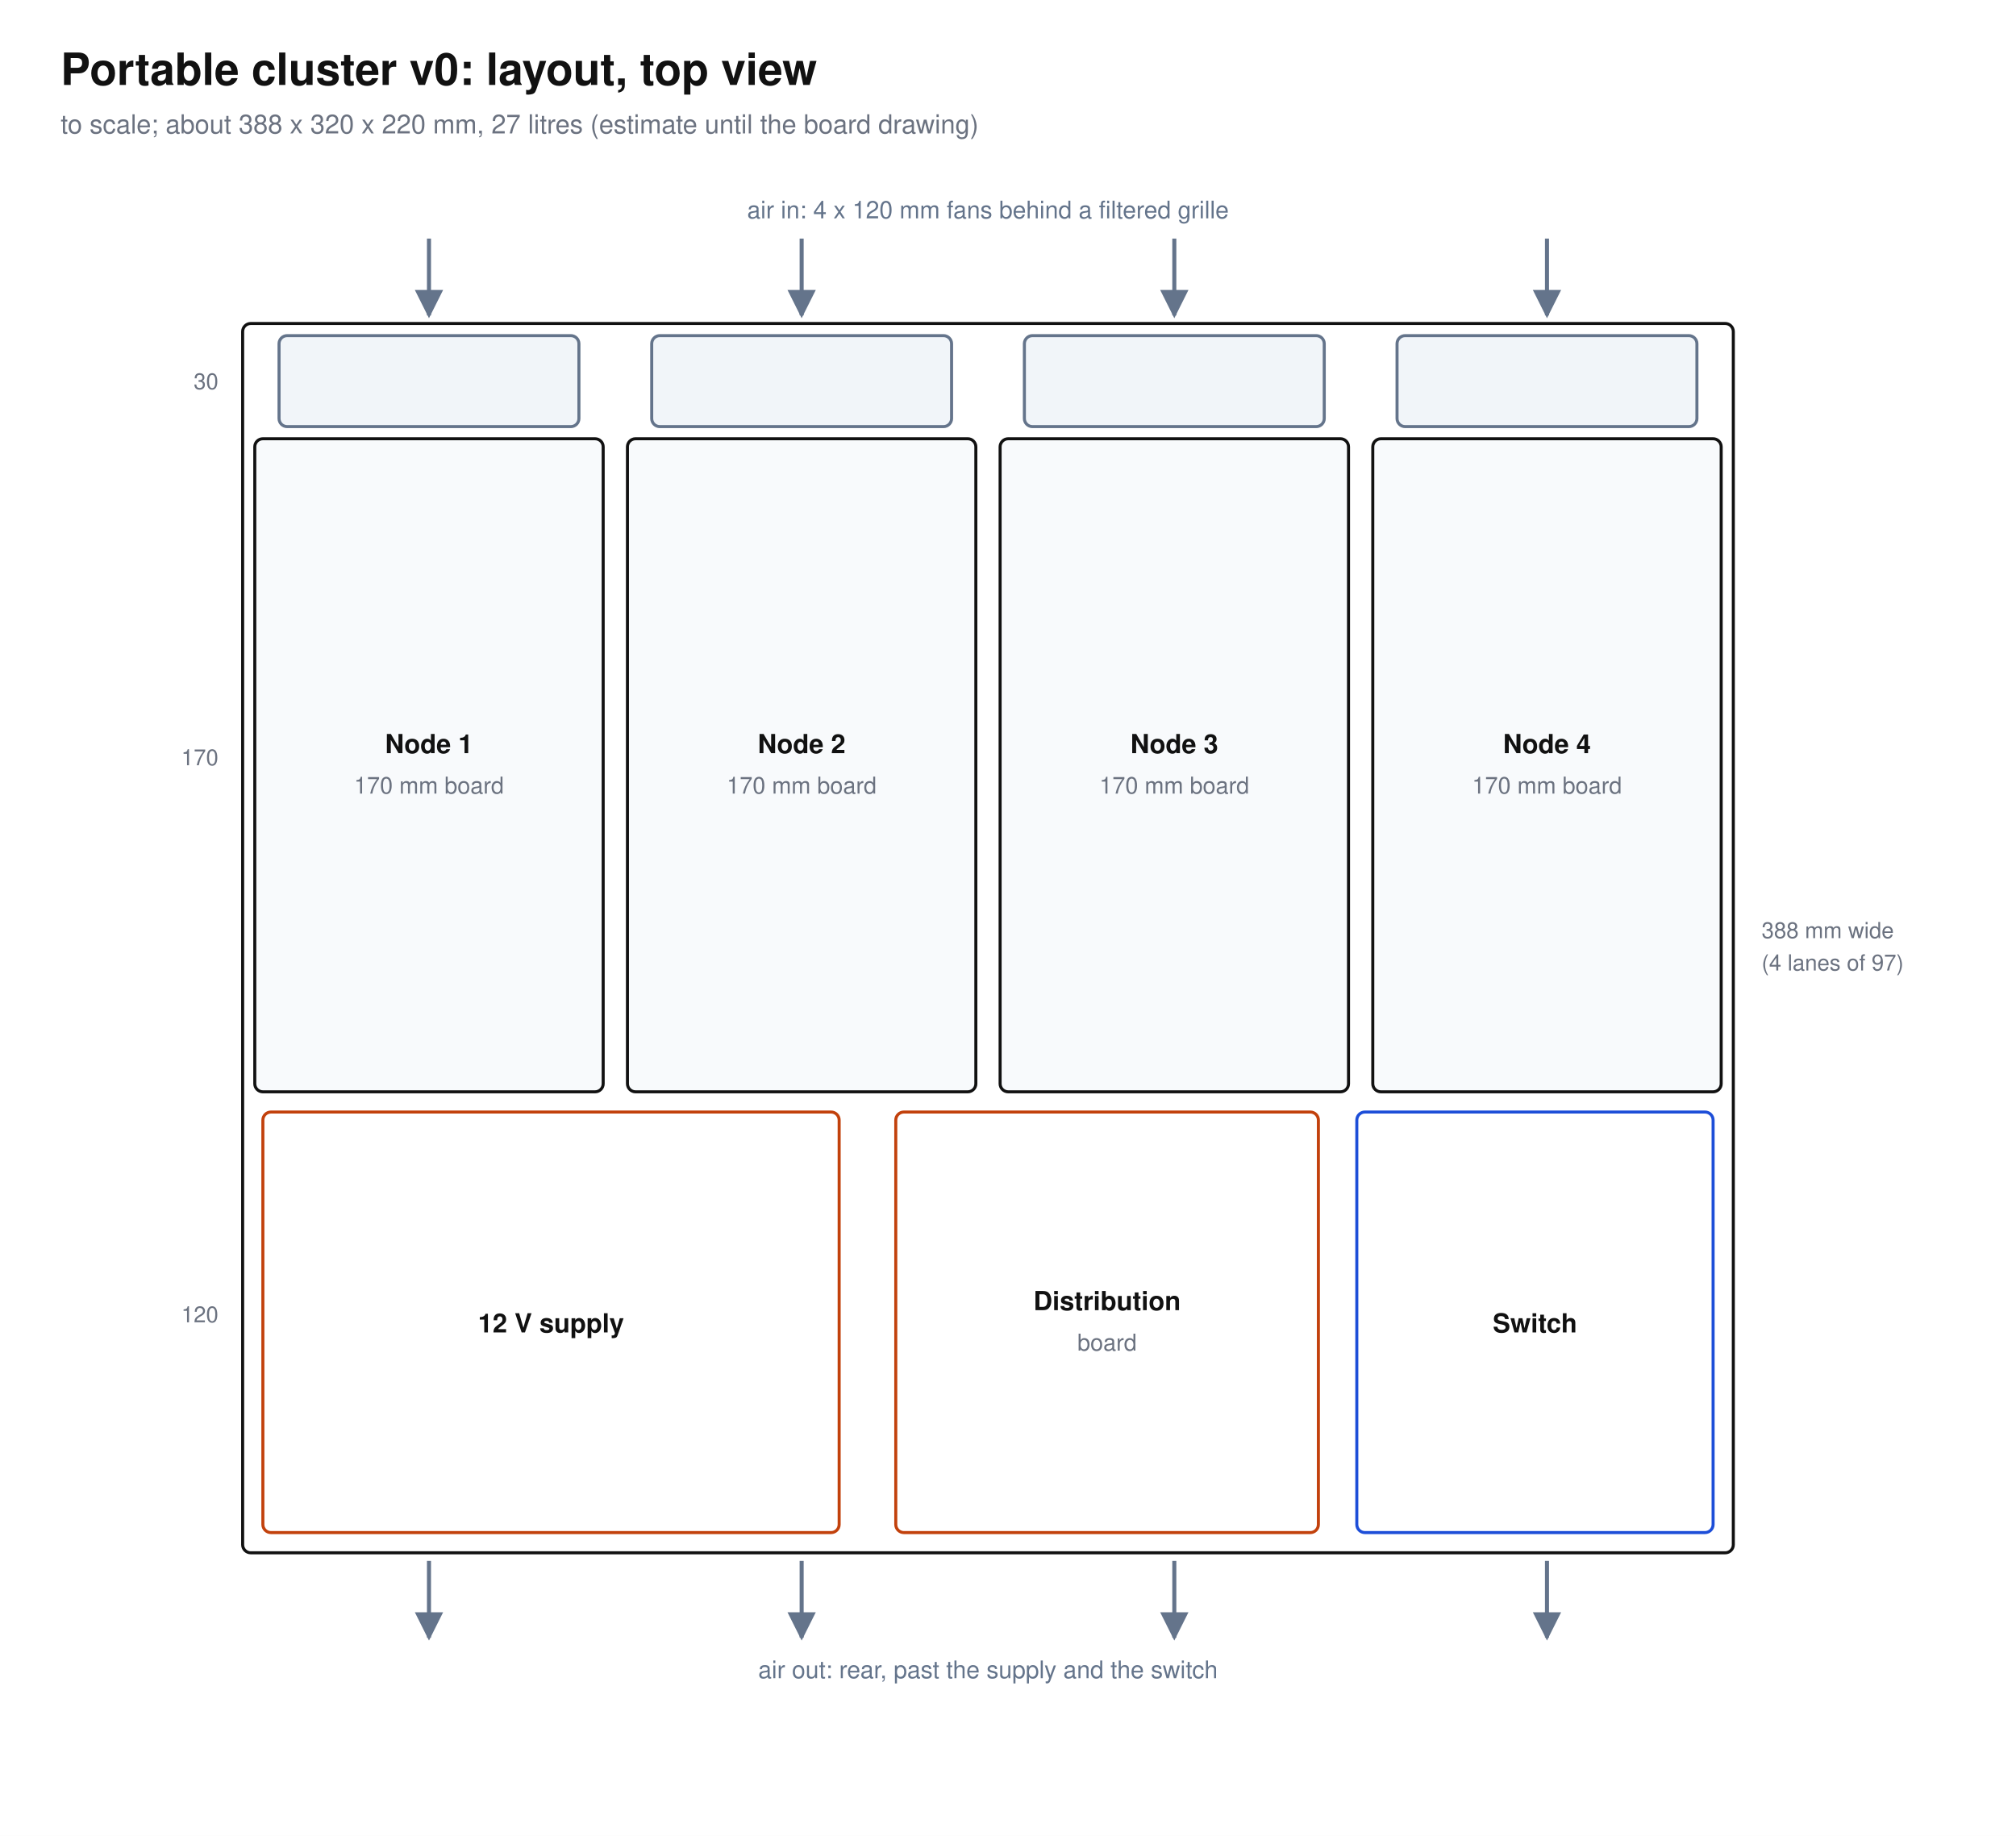
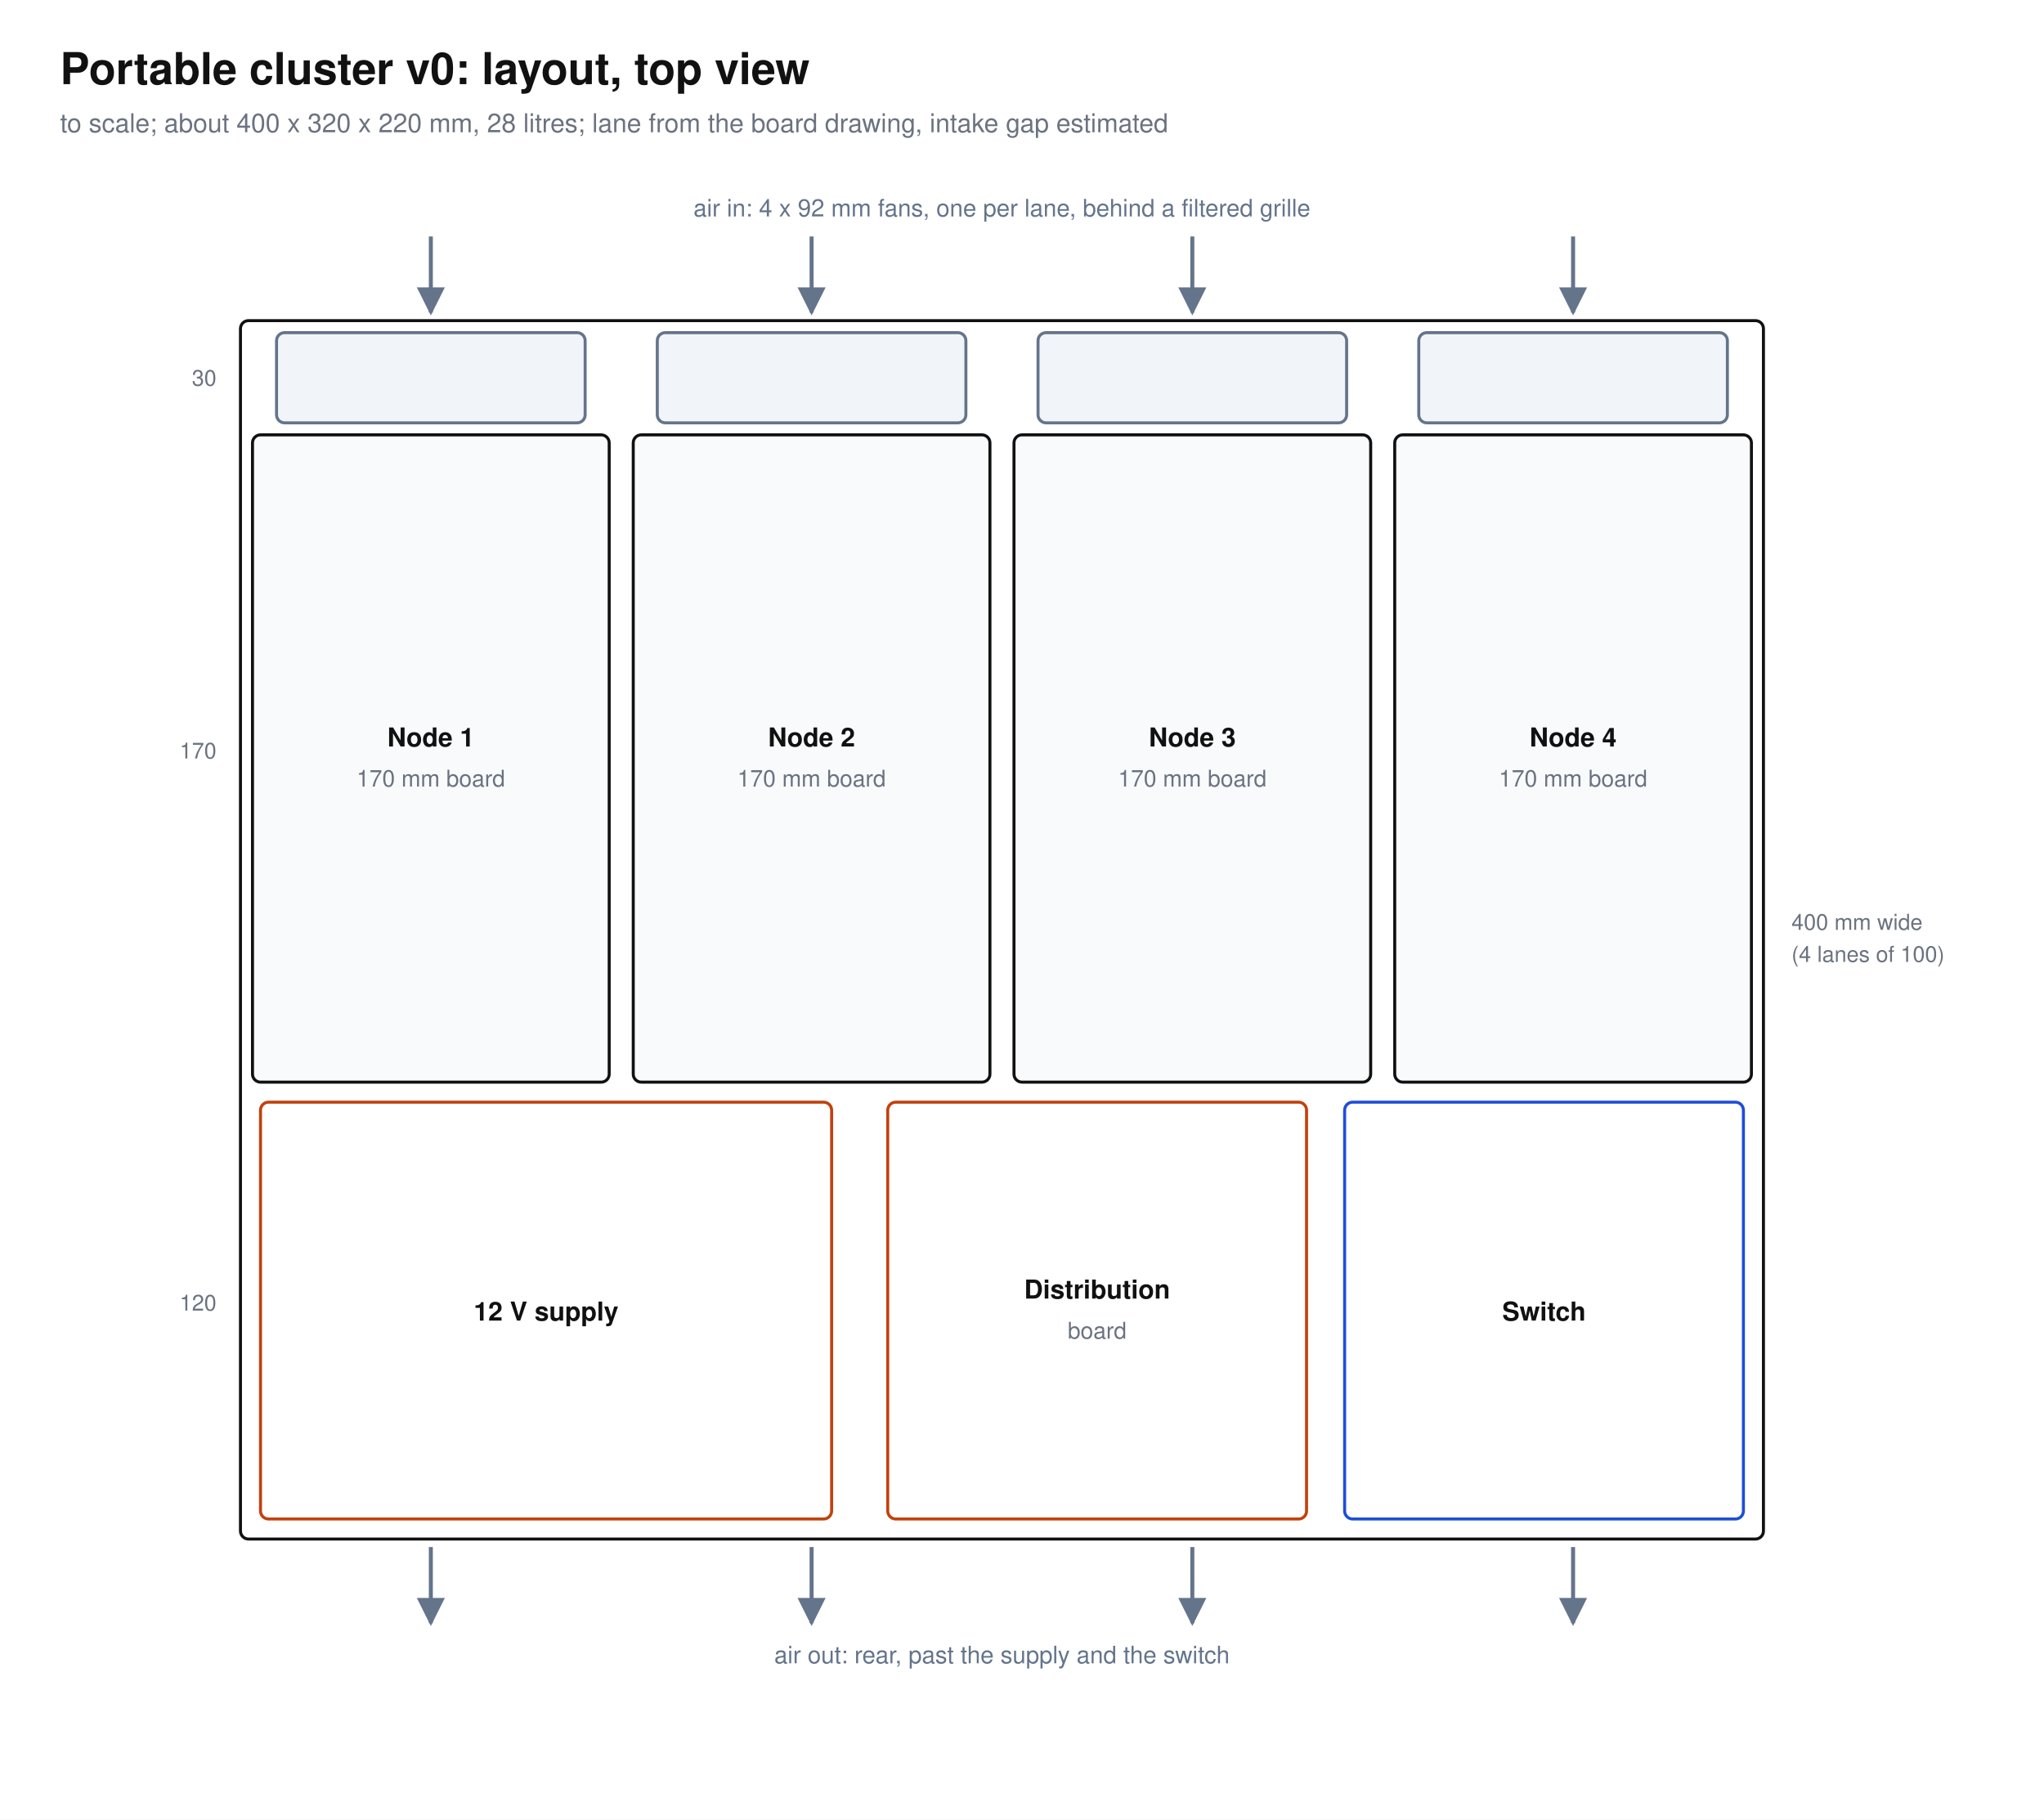
- <svg xmlns="http://www.w3.org/2000/svg" viewBox="0 0 997 908" width="997" height="908">
+ <svg xmlns="http://www.w3.org/2000/svg" viewBox="0 0 1020 908" width="1020" height="908">
  <defs>
    <marker id="ac2410c" viewBox="0 0 10 10" refX="9" refY="5" markerWidth="7" markerHeight="7" orient="auto">
      <path d="M0,0 L10,5 L0,10 z" fill="#c2410c" />
    </marker>
    <marker id="a1d4ed8" viewBox="0 0 10 10" refX="9" refY="5" markerWidth="7" markerHeight="7" orient="auto">
      <path d="M0,0 L10,5 L0,10 z" fill="#1d4ed8" />
    </marker>
    <marker id="a15803d" viewBox="0 0 10 10" refX="9" refY="5" markerWidth="7" markerHeight="7" orient="auto">
      <path d="M0,0 L10,5 L0,10 z" fill="#15803d" />
    </marker>
    <marker id="a64748b" viewBox="0 0 10 10" refX="9" refY="5" markerWidth="7" markerHeight="7" orient="auto">
      <path d="M0,0 L10,5 L0,10 z" fill="#64748b" />
    </marker>
  </defs>
  <rect width="100%" height="100%" fill="#ffffff" />
  <text x="30" y="42" font-family="Helvetica Neue, Helvetica, Arial, sans-serif" font-size="22" fill="#111111" text-anchor="start" font-weight="600">Portable cluster v0: layout, top view</text>
-   <text x="30" y="66" font-family="Helvetica Neue, Helvetica, Arial, sans-serif" font-size="13" fill="#6b7280" text-anchor="start" font-weight="400">to scale; about 388 x 320 x 220 mm, 27 litres (estimate until the board drawing)</text>
-   <rect x="120" y="160" width="737.2" height="608.0" rx="4" fill="#ffffff" stroke="#111111" stroke-width="1.5" />
-   <rect x="126.0" y="217.0" width="172.3" height="323.0" rx="4" fill="#f8fafc" stroke="#111111" stroke-width="1.5" />
-   <text x="212.15" y="372.5" font-family="Helvetica Neue, Helvetica, Arial, sans-serif" font-size="13" fill="#111111" text-anchor="middle" font-weight="600">Node 1</text>
-   <text x="212.15" y="392.5" font-family="Helvetica Neue, Helvetica, Arial, sans-serif" font-size="11.5" fill="#6b7280" text-anchor="middle" font-weight="400">170 mm board</text>
-   <rect x="138.0" y="166" width="148.3" height="45.0" rx="4" fill="#f1f5f9" stroke="#64748b" stroke-width="1.5" />
-   <polyline points="212.15,118 212.15,156" fill="none" stroke="#64748b" stroke-width="2" marker-end="url(#a64748b)" />
-   <polyline points="212.15,772.0 212.15,810.0" fill="none" stroke="#64748b" stroke-width="2" marker-end="url(#a64748b)" />
-   <rect x="310.3" y="217.0" width="172.3" height="323.0" rx="4" fill="#f8fafc" stroke="#111111" stroke-width="1.5" />
-   <text x="396.45" y="372.5" font-family="Helvetica Neue, Helvetica, Arial, sans-serif" font-size="13" fill="#111111" text-anchor="middle" font-weight="600">Node 2</text>
-   <text x="396.45" y="392.5" font-family="Helvetica Neue, Helvetica, Arial, sans-serif" font-size="11.5" fill="#6b7280" text-anchor="middle" font-weight="400">170 mm board</text>
-   <rect x="322.3" y="166" width="148.3" height="45.0" rx="4" fill="#f1f5f9" stroke="#64748b" stroke-width="1.5" />
-   <polyline points="396.45,118 396.45,156" fill="none" stroke="#64748b" stroke-width="2" marker-end="url(#a64748b)" />
-   <polyline points="396.45,772.0 396.45,810.0" fill="none" stroke="#64748b" stroke-width="2" marker-end="url(#a64748b)" />
-   <rect x="494.6" y="217.0" width="172.3" height="323.0" rx="4" fill="#f8fafc" stroke="#111111" stroke-width="1.5" />
-   <text x="580.75" y="372.5" font-family="Helvetica Neue, Helvetica, Arial, sans-serif" font-size="13" fill="#111111" text-anchor="middle" font-weight="600">Node 3</text>
-   <text x="580.75" y="392.5" font-family="Helvetica Neue, Helvetica, Arial, sans-serif" font-size="11.5" fill="#6b7280" text-anchor="middle" font-weight="400">170 mm board</text>
-   <rect x="506.6" y="166" width="148.3" height="45.0" rx="4" fill="#f1f5f9" stroke="#64748b" stroke-width="1.5" />
-   <polyline points="580.75,118 580.75,156" fill="none" stroke="#64748b" stroke-width="2" marker-end="url(#a64748b)" />
-   <polyline points="580.75,772.0 580.75,810.0" fill="none" stroke="#64748b" stroke-width="2" marker-end="url(#a64748b)" />
-   <rect x="678.9" y="217.0" width="172.3" height="323.0" rx="4" fill="#f8fafc" stroke="#111111" stroke-width="1.5" />
-   <text x="765.05" y="372.5" font-family="Helvetica Neue, Helvetica, Arial, sans-serif" font-size="13" fill="#111111" text-anchor="middle" font-weight="600">Node 4</text>
-   <text x="765.05" y="392.5" font-family="Helvetica Neue, Helvetica, Arial, sans-serif" font-size="11.5" fill="#6b7280" text-anchor="middle" font-weight="400">170 mm board</text>
-   <rect x="690.9" y="166" width="148.3" height="45.0" rx="4" fill="#f1f5f9" stroke="#64748b" stroke-width="1.5" />
-   <polyline points="765.05,118 765.05,156" fill="none" stroke="#64748b" stroke-width="2" marker-end="url(#a64748b)" />
-   <polyline points="765.05,772.0 765.05,810.0" fill="none" stroke="#64748b" stroke-width="2" marker-end="url(#a64748b)" />
+   <text x="30" y="66" font-family="Helvetica Neue, Helvetica, Arial, sans-serif" font-size="13" fill="#6b7280" text-anchor="start" font-weight="400">to scale; about 400 x 320 x 220 mm, 28 litres; lane from the board drawing, intake gap estimated</text>
+   <rect x="120" y="160" width="760.0" height="608.0" rx="4" fill="#ffffff" stroke="#111111" stroke-width="1.5" />
+   <rect x="126.0" y="217.0" width="178.0" height="323.0" rx="4" fill="#f8fafc" stroke="#111111" stroke-width="1.5" />
+   <text x="215.0" y="372.5" font-family="Helvetica Neue, Helvetica, Arial, sans-serif" font-size="13" fill="#111111" text-anchor="middle" font-weight="600">Node 1</text>
+   <text x="215.0" y="392.5" font-family="Helvetica Neue, Helvetica, Arial, sans-serif" font-size="11.5" fill="#6b7280" text-anchor="middle" font-weight="400">170 mm board</text>
+   <rect x="138.0" y="166" width="154.0" height="45.0" rx="4" fill="#f1f5f9" stroke="#64748b" stroke-width="1.5" />
+   <polyline points="215.0,118 215.0,156" fill="none" stroke="#64748b" stroke-width="2" marker-end="url(#a64748b)" />
+   <polyline points="215.0,772.0 215.0,810.0" fill="none" stroke="#64748b" stroke-width="2" marker-end="url(#a64748b)" />
+   <rect x="316.0" y="217.0" width="178.0" height="323.0" rx="4" fill="#f8fafc" stroke="#111111" stroke-width="1.5" />
+   <text x="405.0" y="372.5" font-family="Helvetica Neue, Helvetica, Arial, sans-serif" font-size="13" fill="#111111" text-anchor="middle" font-weight="600">Node 2</text>
+   <text x="405.0" y="392.5" font-family="Helvetica Neue, Helvetica, Arial, sans-serif" font-size="11.5" fill="#6b7280" text-anchor="middle" font-weight="400">170 mm board</text>
+   <rect x="328.0" y="166" width="154.0" height="45.0" rx="4" fill="#f1f5f9" stroke="#64748b" stroke-width="1.5" />
+   <polyline points="405.0,118 405.0,156" fill="none" stroke="#64748b" stroke-width="2" marker-end="url(#a64748b)" />
+   <polyline points="405.0,772.0 405.0,810.0" fill="none" stroke="#64748b" stroke-width="2" marker-end="url(#a64748b)" />
+   <rect x="506.0" y="217.0" width="178.0" height="323.0" rx="4" fill="#f8fafc" stroke="#111111" stroke-width="1.5" />
+   <text x="595.0" y="372.5" font-family="Helvetica Neue, Helvetica, Arial, sans-serif" font-size="13" fill="#111111" text-anchor="middle" font-weight="600">Node 3</text>
+   <text x="595.0" y="392.5" font-family="Helvetica Neue, Helvetica, Arial, sans-serif" font-size="11.5" fill="#6b7280" text-anchor="middle" font-weight="400">170 mm board</text>
+   <rect x="518.0" y="166" width="154.0" height="45.0" rx="4" fill="#f1f5f9" stroke="#64748b" stroke-width="1.5" />
+   <polyline points="595.0,118 595.0,156" fill="none" stroke="#64748b" stroke-width="2" marker-end="url(#a64748b)" />
+   <polyline points="595.0,772.0 595.0,810.0" fill="none" stroke="#64748b" stroke-width="2" marker-end="url(#a64748b)" />
+   <rect x="696.0" y="217.0" width="178.0" height="323.0" rx="4" fill="#f8fafc" stroke="#111111" stroke-width="1.5" />
+   <text x="785.0" y="372.5" font-family="Helvetica Neue, Helvetica, Arial, sans-serif" font-size="13" fill="#111111" text-anchor="middle" font-weight="600">Node 4</text>
+   <text x="785.0" y="392.5" font-family="Helvetica Neue, Helvetica, Arial, sans-serif" font-size="11.5" fill="#6b7280" text-anchor="middle" font-weight="400">170 mm board</text>
+   <rect x="708.0" y="166" width="154.0" height="45.0" rx="4" fill="#f1f5f9" stroke="#64748b" stroke-width="1.5" />
+   <polyline points="785.0,118 785.0,156" fill="none" stroke="#64748b" stroke-width="2" marker-end="url(#a64748b)" />
+   <polyline points="785.0,772.0 785.0,810.0" fill="none" stroke="#64748b" stroke-width="2" marker-end="url(#a64748b)" />
  <rect x="130" y="550.0" width="285.0" height="208.0" rx="4" fill="#ffffff" stroke="#c2410c" stroke-width="1.5" />
  <text x="272.5" y="659.0" font-family="Helvetica Neue, Helvetica, Arial, sans-serif" font-size="13" fill="#111111" text-anchor="middle" font-weight="600">12 V supply</text>
  <rect x="443.0" y="550.0" width="209.0" height="208.0" rx="4" fill="#ffffff" stroke="#c2410c" stroke-width="1.5" />
  <text x="547.5" y="648.0" font-family="Helvetica Neue, Helvetica, Arial, sans-serif" font-size="13" fill="#111111" text-anchor="middle" font-weight="600">Distribution</text>
  <text x="547.5" y="668.0" font-family="Helvetica Neue, Helvetica, Arial, sans-serif" font-size="11.5" fill="#6b7280" text-anchor="middle" font-weight="400">board</text>
-   <rect x="671.0" y="550.0" width="176.2" height="208.0" rx="4" fill="#ffffff" stroke="#1d4ed8" stroke-width="1.5" />
-   <text x="759.1" y="659.0" font-family="Helvetica Neue, Helvetica, Arial, sans-serif" font-size="13" fill="#111111" text-anchor="middle" font-weight="600">Switch</text>
-   <text x="488.6" y="108" font-family="Helvetica Neue, Helvetica, Arial, sans-serif" font-size="12" fill="#64748b" text-anchor="middle" font-weight="400">air in: 4 x 120 mm fans behind a filtered grille</text>
-   <text x="488.6" y="830.0" font-family="Helvetica Neue, Helvetica, Arial, sans-serif" font-size="12" fill="#64748b" text-anchor="middle" font-weight="400">air out: rear, past the supply and the switch</text>
+   <rect x="671.0" y="550.0" width="199.0" height="208.0" rx="4" fill="#ffffff" stroke="#1d4ed8" stroke-width="1.5" />
+   <text x="770.5" y="659.0" font-family="Helvetica Neue, Helvetica, Arial, sans-serif" font-size="13" fill="#111111" text-anchor="middle" font-weight="600">Switch</text>
+   <text x="500.0" y="108" font-family="Helvetica Neue, Helvetica, Arial, sans-serif" font-size="12" fill="#64748b" text-anchor="middle" font-weight="400">air in: 4 x 92 mm fans, one per lane, behind a filtered grille</text>
+   <text x="500.0" y="830.0" font-family="Helvetica Neue, Helvetica, Arial, sans-serif" font-size="12" fill="#64748b" text-anchor="middle" font-weight="400">air out: rear, past the supply and the switch</text>
  <text x="108" y="192.5" font-family="Helvetica Neue, Helvetica, Arial, sans-serif" font-size="11" fill="#6b7280" text-anchor="end" font-weight="400">30</text>
  <text x="108" y="378.5" font-family="Helvetica Neue, Helvetica, Arial, sans-serif" font-size="11" fill="#6b7280" text-anchor="end" font-weight="400">170</text>
  <text x="108" y="654.0" font-family="Helvetica Neue, Helvetica, Arial, sans-serif" font-size="11" fill="#6b7280" text-anchor="end" font-weight="400">120</text>
-   <text x="871.2" y="464.0" font-family="Helvetica Neue, Helvetica, Arial, sans-serif" font-size="11" fill="#6b7280" text-anchor="start" font-weight="400">388 mm wide</text>
-   <text x="871.2" y="480.0" font-family="Helvetica Neue, Helvetica, Arial, sans-serif" font-size="11" fill="#6b7280" text-anchor="start" font-weight="400">(4 lanes of 97)</text>
+   <text x="894.0" y="464.0" font-family="Helvetica Neue, Helvetica, Arial, sans-serif" font-size="11" fill="#6b7280" text-anchor="start" font-weight="400">400 mm wide</text>
+   <text x="894.0" y="480.0" font-family="Helvetica Neue, Helvetica, Arial, sans-serif" font-size="11" fill="#6b7280" text-anchor="start" font-weight="400">(4 lanes of 100)</text>
</svg>
